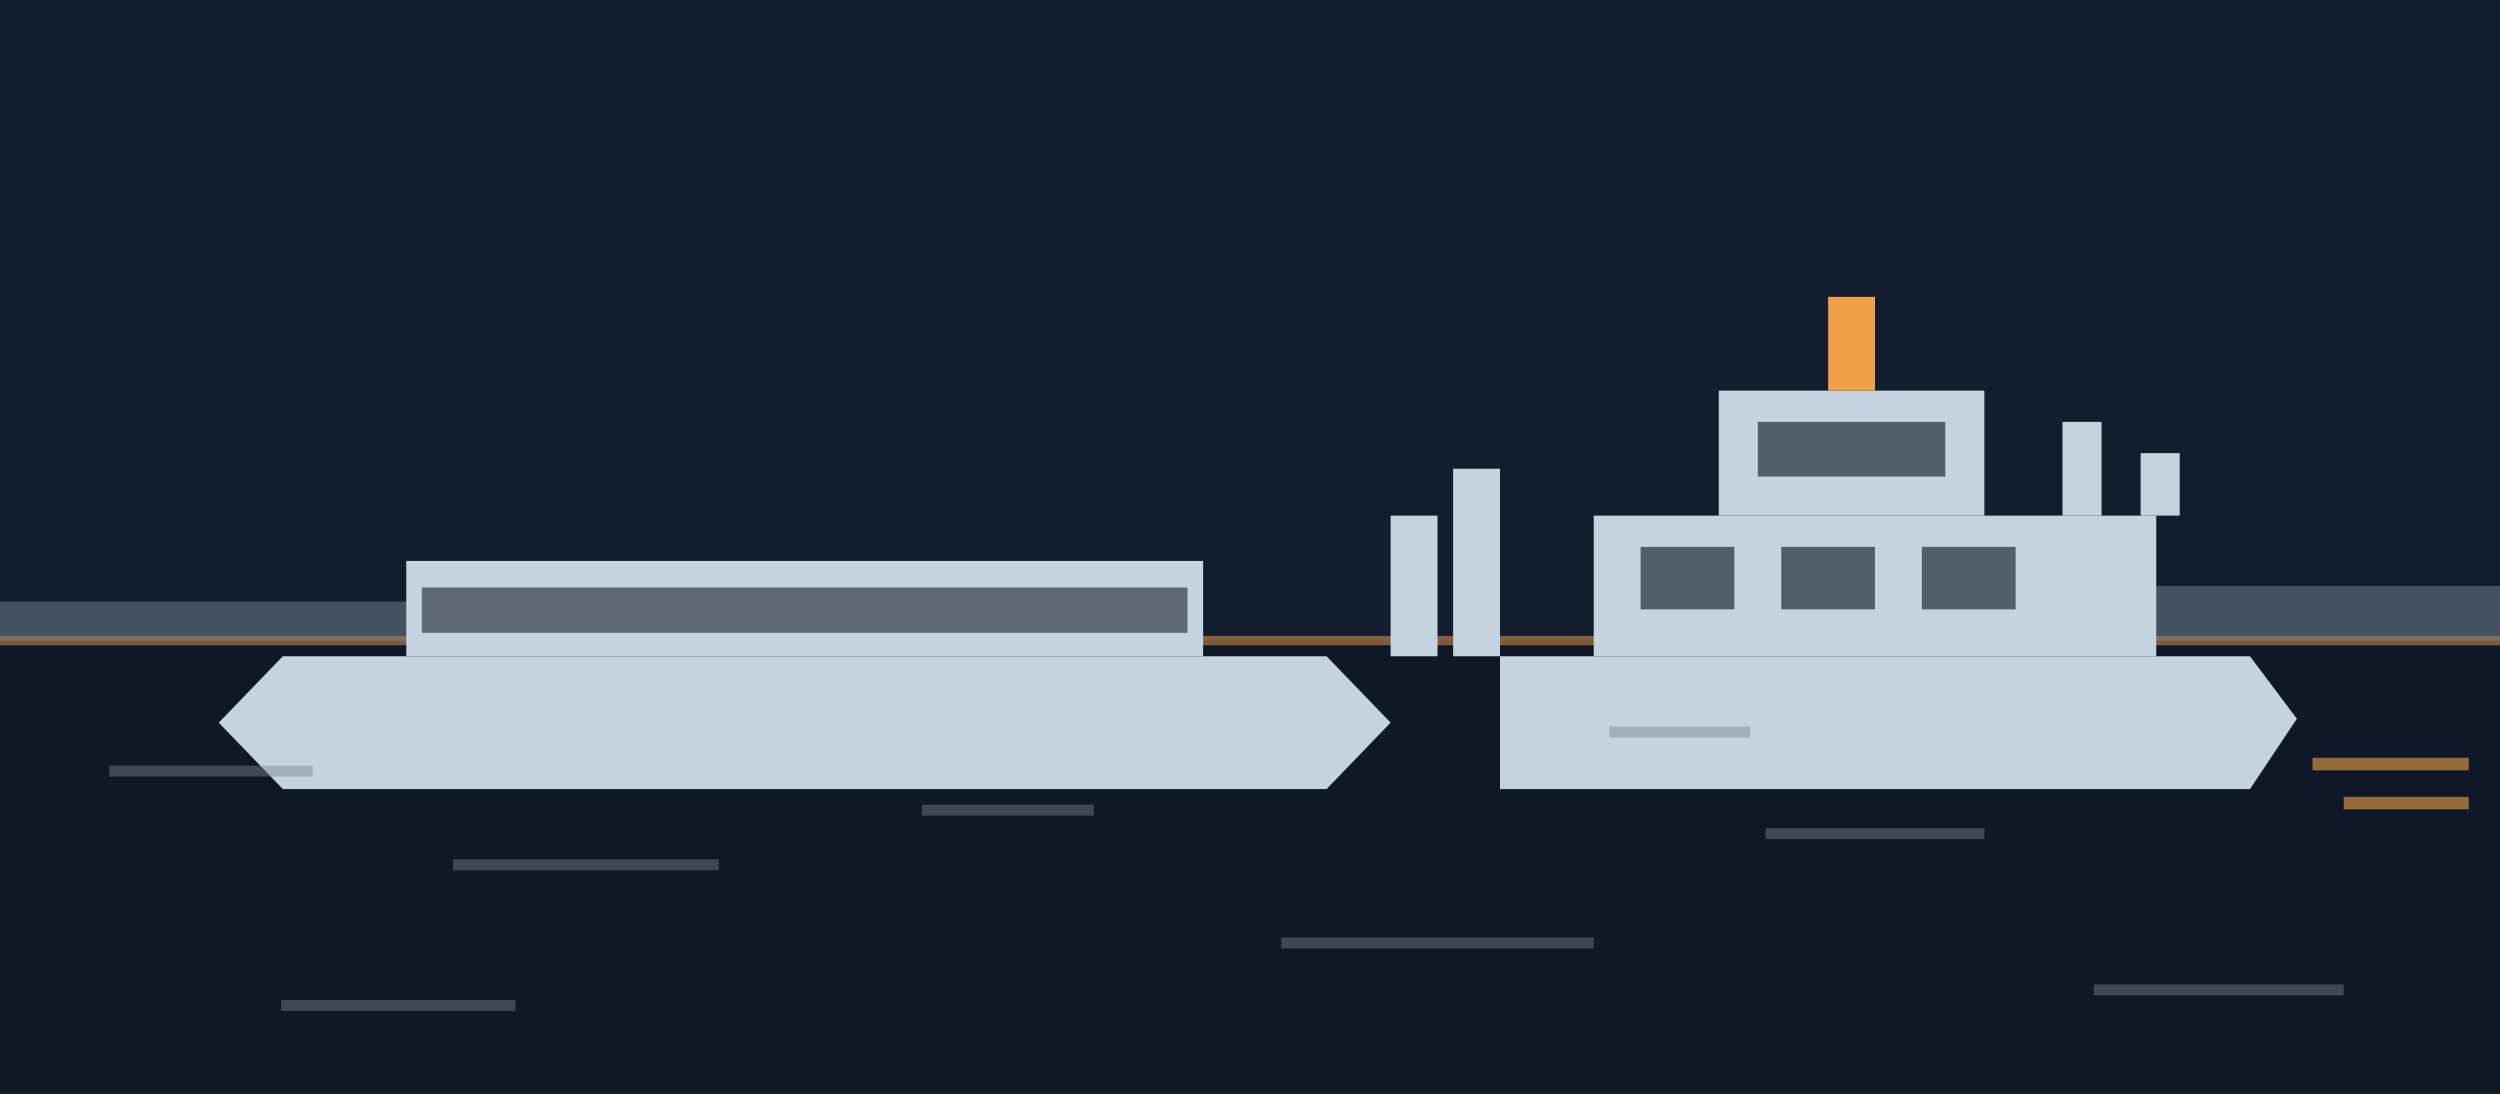
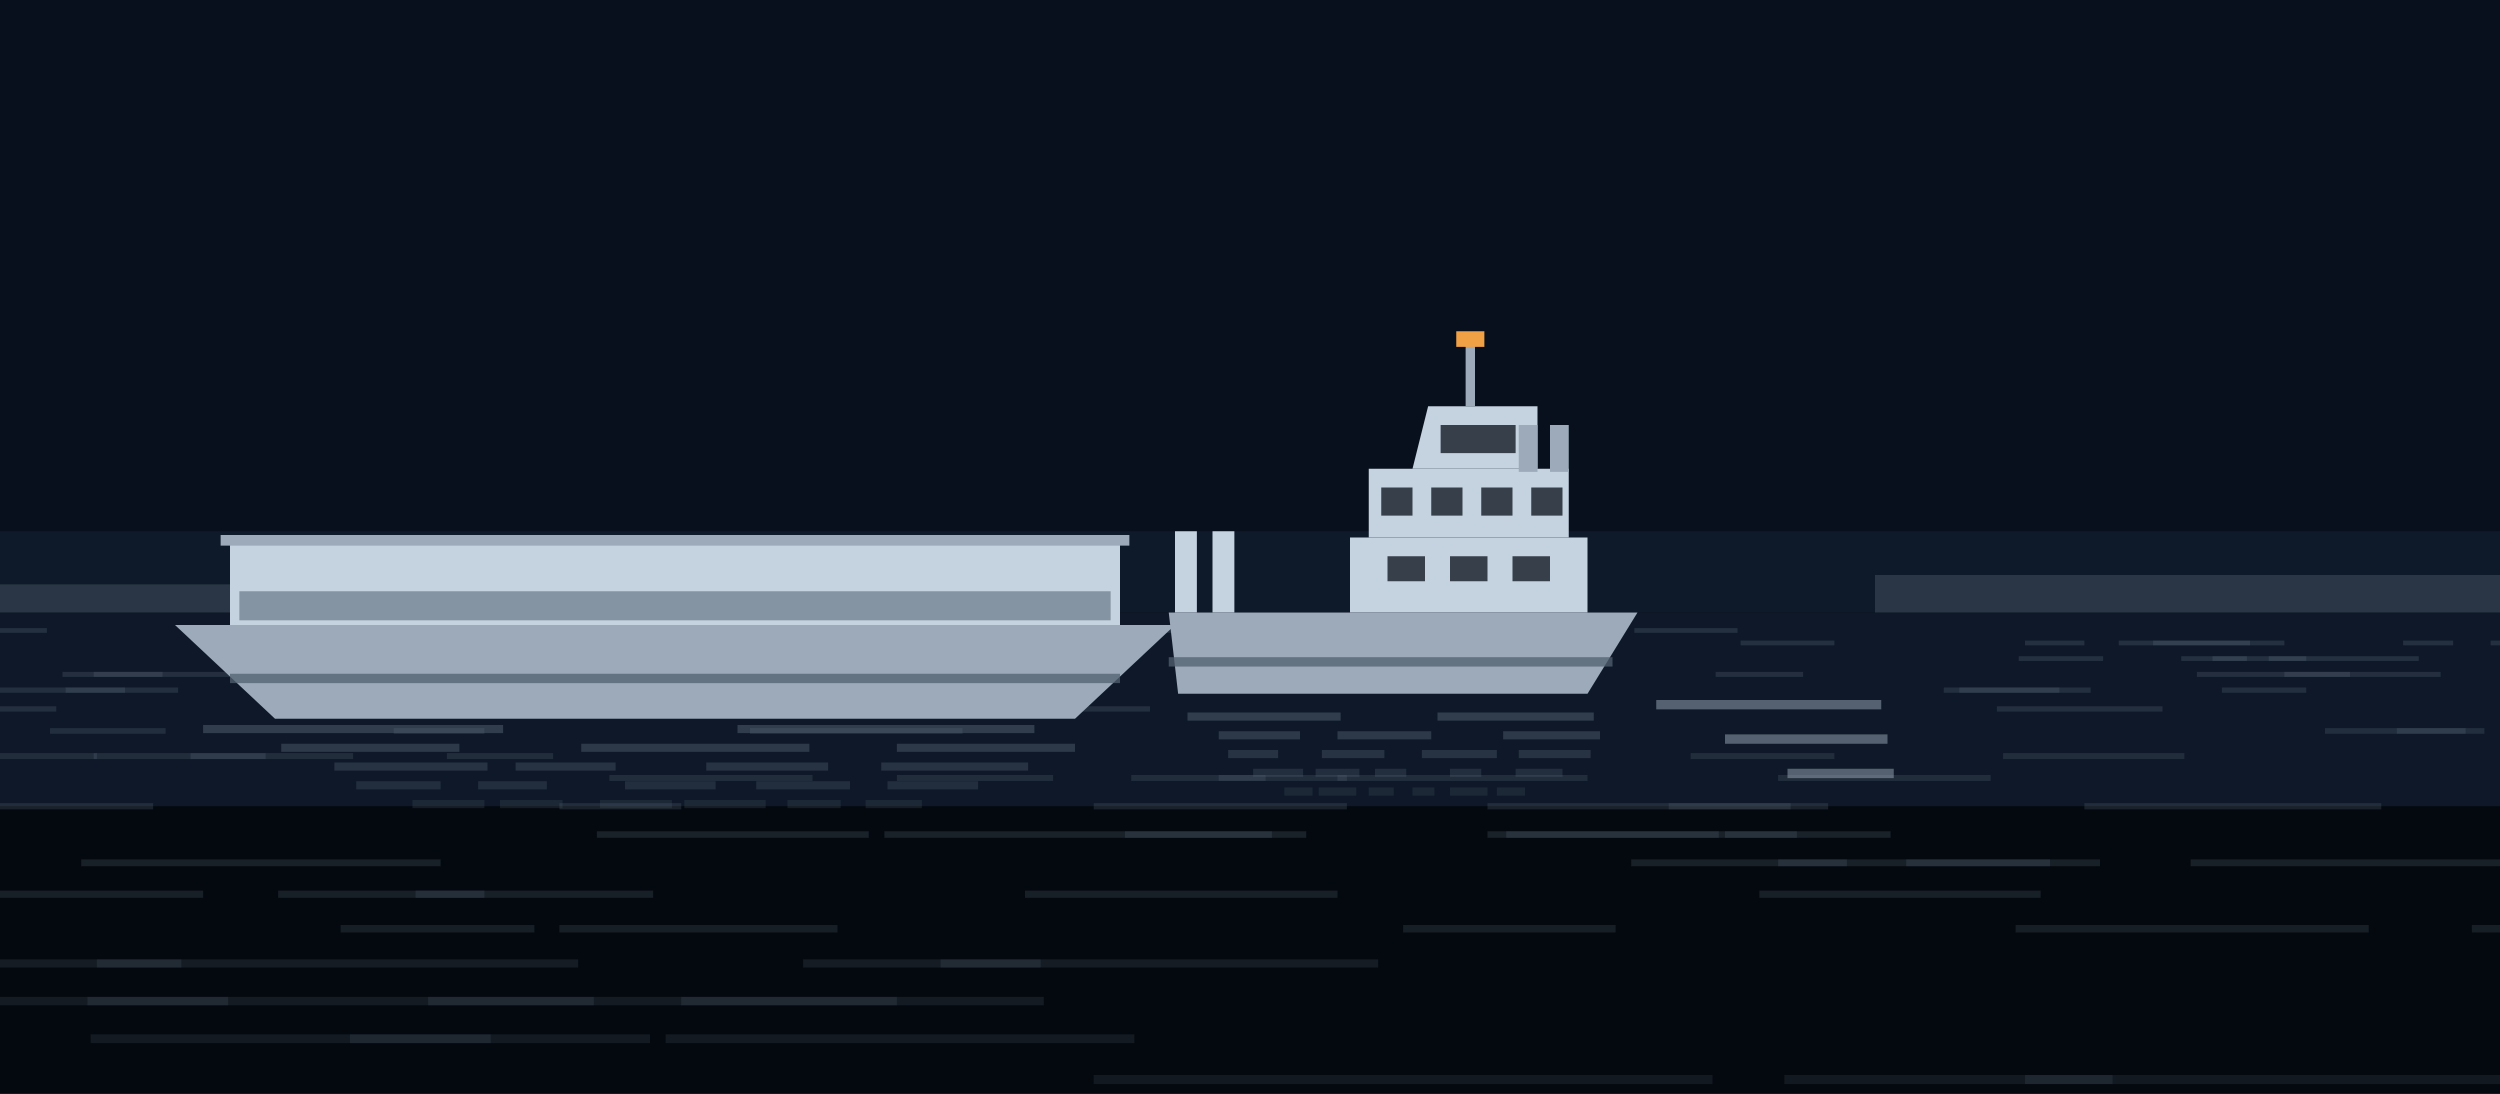
- <svg xmlns="http://www.w3.org/2000/svg" viewBox="0 0 320 140" role="img" aria-label="A towboat pushing a loaded barge">
+ <svg xmlns="http://www.w3.org/2000/svg" viewBox="0 0 800 350" role="img" aria-label="A towboat made up to a loaded hopper barge, pushing" preserveAspectRatio="xMidYMid slice">
  <style>
-     /* --hull-900 */  .ground { fill: #07101c; }
-     /* --hull-800 */  .sky    { fill: #121e30; }
-     /* --hull-850 */  .water  { fill: #0e1828; }
-     /* --mist-600 */  .far    { fill: #778294; }
-     /* --mist-200 */  .ink    { fill: #c5d2e0; }
-     /* --signal-500 */ .mark  { fill: #f0a045; }
-     /* --rust-500 */  .tier2  { fill: #ba6c47; }
-     .rule        { stroke: #778294; stroke-width: 1; fill: none; }
-     .wire        { stroke: #c5d2e0; stroke-width: 1.2; fill: none; }
-     .accent-rule { stroke: #f0a045; stroke-width: 1.4; fill: none; }
+     .ground  { fill: #07101c; }
+     .sky-hi  { fill: #07101c; }
+     .sky-lo  { fill: #121e30; }
+     .far     { fill: #2a3645; }
+     .mid     { fill: #51606f; }
+     .sea-hi  { fill: #0e1828; }
+     .sea-lo  { fill: #04090f; }
+     .deck    { fill: #c5d2e0; }
+     .side    { fill: #9caab9; }
+     .shade   { fill: #51606f; }
+     .dark    { fill: #363f4a; }
+     .mark    { fill: #f0a045; }
+     .tier2   { fill: #ba6c47; }
+     .hair { stroke: #51606f; fill: none; stroke-width: 1.4; }
+     .wire { stroke: #9caab9; fill: none; stroke-width: 1.6; stroke-linecap: round; }
+     .acc  { stroke: #f0a045; fill: none; stroke-width: 2; stroke-linecap: round; }
  </style>
-   <rect class="ground" width="320" height="140" />
-   <rect class="sky" width="320" height="82" />
-   <rect class="water" y="82" width="320" height="58" />
-   <rect class="mark" y="81.4" width="320" height="1.2" opacity="0.5" />
-   <g class="far" opacity="0.5">
-     <rect x="0" y="77" width="96" height="5" />
-     <rect x="252" y="75" width="68" height="7" />
-   </g>
-   <path class="ink" d="M36.2,84.0 H169.8 L178.0,92.5 L169.8,101.0 H36.2 L28.0,92.5 Z" />
-   <rect class="ink" x="52.0" y="71.8" width="102.0" height="12.2" />
-   <rect class="ground" x="54.0" y="75.2" width="98.0" height="5.8" opacity="0.55" />
-   <path class="ink" d="M192,84 H288 L294,92 L288,101 H192 Z" />
-   <rect class="ink" x="204" y="66" width="72" height="18" />
-   <rect class="ground" x="210" y="70" width="12" height="8" opacity="0.6" />
-   <rect class="ground" x="228" y="70" width="12" height="8" opacity="0.6" />
-   <rect class="ground" x="246" y="70" width="12" height="8" opacity="0.6" />
-   <rect class="ink" x="220" y="50" width="34" height="16" />
-   <rect class="ground" x="225" y="54" width="24" height="7" opacity="0.6" />
-   <rect class="ink" x="264" y="54" width="5" height="12" />
-   <rect class="ink" x="274" y="58" width="5" height="8" />
-   <rect class="ink" x="186" y="60" width="6" height="24" />
-   <rect class="ink" x="178" y="66" width="6" height="18" />
-   <rect class="mark" x="234" y="38" width="6" height="12" />
-   <g class="mark" opacity="0.6">
-     <rect x="296" y="97" width="20" height="1.6" />
-     <rect x="300" y="102" width="16" height="1.6" />
-   </g>
-   <g class="far" opacity="0.45">
-     <rect x="14" y="98" width="26" height="1.4" />
-     <rect x="58" y="110" width="34" height="1.4" />
-     <rect x="118" y="103" width="22" height="1.4" />
-     <rect x="164" y="120" width="40" height="1.4" />
-     <rect x="226" y="106" width="28" height="1.4" />
-     <rect x="268" y="126" width="32" height="1.4" />
-     <rect x="36" y="128" width="30" height="1.4" />
-     <rect x="206" y="93" width="18" height="1.4" />
+   <rect class="ground" width="800" height="350" />
+   <rect class="sky-hi" width="800" height="170" />
+   <rect class="sky-lo" y="170" width="800" height="26" opacity="0.65" />
+   <rect class="sea-hi" y="196" width="800" height="62" />
+   <rect class="sea-lo" y="258" width="800" height="92" />
+   <g class="far">
+     <rect x="0" y="187" width="168" height="9" />
+     <rect x="196" y="190" width="128" height="6" />
+     <rect x="600" y="184" width="200" height="12" />
+   </g>
+   <g class="mid">
+     <rect x="-48" y="201" width="39" height="1.5" opacity="0.33" />
+     <rect x="351" y="201" width="27" height="1.5" opacity="0.33" />
+     <rect x="141" y="201" width="35" height="1.5" opacity="0.33" />
+     <rect x="266" y="201" width="33" height="1.5" opacity="0.33" />
+     <rect x="849" y="201" width="24" height="1.5" opacity="0.33" />
+     <rect x="523" y="201" width="33" height="1.5" opacity="0.33" />
+     <rect x="-24" y="201" width="39" height="1.5" opacity="0.33" />
+     <rect x="142" y="201" width="25" height="1.5" opacity="0.33" />
+     <rect x="648" y="205" width="19" height="1.5" opacity="0.33" />
+     <rect x="557" y="205" width="30" height="1.5" opacity="0.33" />
+     <rect x="797" y="205" width="35" height="1.5" opacity="0.33" />
+     <rect x="678" y="205" width="42" height="1.5" opacity="0.33" />
+     <rect x="467" y="205" width="19" height="1.5" opacity="0.33" />
+     <rect x="119" y="205" width="26" height="1.5" opacity="0.33" />
+     <rect x="689" y="205" width="42" height="1.5" opacity="0.33" />
+     <rect x="769" y="205" width="16" height="1.5" opacity="0.33" />
+     <rect x="472" y="210" width="34" height="1.5" opacity="0.33" />
+     <rect x="138" y="210" width="35" height="1.5" opacity="0.33" />
+     <rect x="726" y="210" width="48" height="1.5" opacity="0.33" />
+     <rect x="708" y="210" width="30" height="1.5" opacity="0.33" />
+     <rect x="485" y="210" width="24" height="1.5" opacity="0.33" />
+     <rect x="175" y="210" width="40" height="1.5" opacity="0.33" />
+     <rect x="698" y="210" width="21" height="1.5" opacity="0.33" />
+     <rect x="646" y="210" width="27" height="1.5" opacity="0.33" />
+     <rect x="30" y="215" width="54" height="1.6" opacity="0.32" />
+     <rect x="731" y="215" width="50" height="1.6" opacity="0.32" />
+     <rect x="703" y="215" width="49" height="1.6" opacity="0.32" />
+     <rect x="317" y="215" width="32" height="1.6" opacity="0.32" />
+     <rect x="549" y="215" width="28" height="1.6" opacity="0.32" />
+     <rect x="383" y="215" width="52" height="1.6" opacity="0.32" />
+     <rect x="323" y="215" width="30" height="1.6" opacity="0.32" />
+     <rect x="20" y="215" width="32" height="1.6" opacity="0.32" />
+     <rect x="622" y="220" width="47" height="1.7" opacity="0.31" />
+     <rect x="627" y="220" width="32" height="1.7" opacity="0.31" />
+     <rect x="-14" y="220" width="54" height="1.7" opacity="0.31" />
+     <rect x="120" y="220" width="32" height="1.7" opacity="0.31" />
+     <rect x="711" y="220" width="27" height="1.7" opacity="0.31" />
+     <rect x="21" y="220" width="36" height="1.7" opacity="0.31" />
+     <rect x="835" y="220" width="23" height="1.7" opacity="0.31" />
+     <rect x="-39" y="220" width="26" height="1.7" opacity="0.31" />
+     <rect x="-12" y="226" width="30" height="1.7" opacity="0.31" />
+     <rect x="639" y="226" width="53" height="1.7" opacity="0.31" />
+     <rect x="337" y="226" width="31" height="1.7" opacity="0.31" />
+     <rect x="811" y="226" width="59" height="1.7" opacity="0.31" />
+     <rect x="856" y="226" width="74" height="1.7" opacity="0.31" />
+     <rect x="143" y="226" width="62" height="1.7" opacity="0.31" />
+     <rect x="204" y="226" width="72" height="1.7" opacity="0.31" />
+     <rect x="-50" y="233" width="34" height="1.8" opacity="0.30" />
+     <rect x="16" y="233" width="37" height="1.8" opacity="0.30" />
+     <rect x="767" y="233" width="28" height="1.8" opacity="0.30" />
+     <rect x="852" y="233" width="42" height="1.8" opacity="0.30" />
+     <rect x="744" y="233" width="45" height="1.8" opacity="0.30" />
+     <rect x="126" y="233" width="29" height="1.8" opacity="0.30" />
+     <rect x="240" y="233" width="68" height="1.8" opacity="0.30" />
+     <rect x="808" y="241" width="57" height="1.9" opacity="0.29" />
+     <rect x="61" y="241" width="52" height="1.9" opacity="0.29" />
+     <rect x="641" y="241" width="58" height="1.9" opacity="0.29" />
+     <rect x="541" y="241" width="46" height="1.9" opacity="0.29" />
+     <rect x="143" y="241" width="34" height="1.9" opacity="0.29" />
+     <rect x="-40" y="241" width="71" height="1.9" opacity="0.29" />
+     <rect x="30" y="241" width="55" height="1.9" opacity="0.29" />
+     <rect x="428" y="248" width="80" height="1.9" opacity="0.29" />
+     <rect x="569" y="248" width="68" height="1.9" opacity="0.29" />
+     <rect x="390" y="248" width="41" height="1.9" opacity="0.29" />
+     <rect x="195" y="248" width="65" height="1.9" opacity="0.29" />
+     <rect x="287" y="248" width="50" height="1.9" opacity="0.29" />
+     <rect x="362" y="248" width="43" height="1.9" opacity="0.29" />
+     <rect x="534" y="257" width="39" height="2.0" opacity="0.28" />
+     <rect x="179" y="257" width="39" height="2.0" opacity="0.28" />
+     <rect x="-50" y="257" width="99" height="2.0" opacity="0.28" />
+     <rect x="667" y="257" width="95" height="2.0" opacity="0.28" />
+     <rect x="476" y="257" width="109" height="2.0" opacity="0.28" />
+     <rect x="350" y="257" width="81" height="2.0" opacity="0.28" />
+     <rect x="552" y="266" width="53" height="2.1" opacity="0.27" />
+     <rect x="191" y="266" width="87" height="2.1" opacity="0.27" />
+     <rect x="476" y="266" width="74" height="2.1" opacity="0.27" />
+     <rect x="482" y="266" width="93" height="2.1" opacity="0.27" />
+     <rect x="283" y="266" width="124" height="2.1" opacity="0.27" />
+     <rect x="360" y="266" width="58" height="2.1" opacity="0.27" />
+     <rect x="569" y="275" width="87" height="2.2" opacity="0.26" />
+     <rect x="26" y="275" width="115" height="2.2" opacity="0.26" />
+     <rect x="610" y="275" width="62" height="2.2" opacity="0.26" />
+     <rect x="701" y="275" width="112" height="2.2" opacity="0.26" />
+     <rect x="522" y="275" width="69" height="2.2" opacity="0.26" />
+     <rect x="563" y="285" width="90" height="2.3" opacity="0.25" />
+     <rect x="-37" y="285" width="102" height="2.3" opacity="0.25" />
+     <rect x="89" y="285" width="66" height="2.3" opacity="0.25" />
+     <rect x="133" y="285" width="76" height="2.3" opacity="0.25" />
+     <rect x="328" y="285" width="100" height="2.3" opacity="0.25" />
+     <rect x="645" y="296" width="113" height="2.4" opacity="0.24" />
+     <rect x="179" y="296" width="89" height="2.4" opacity="0.24" />
+     <rect x="791" y="296" width="113" height="2.4" opacity="0.24" />
+     <rect x="109" y="296" width="62" height="2.4" opacity="0.24" />
+     <rect x="449" y="296" width="68" height="2.4" opacity="0.24" />
+     <rect x="-15" y="307" width="73" height="2.6" opacity="0.22" />
+     <rect x="31" y="307" width="154" height="2.6" opacity="0.22" />
+     <rect x="301" y="307" width="140" height="2.6" opacity="0.22" />
+     <rect x="257" y="307" width="76" height="2.6" opacity="0.22" />
+     <rect x="-3" y="319" width="76" height="2.7" opacity="0.21" />
+     <rect x="218" y="319" width="116" height="2.7" opacity="0.21" />
+     <rect x="137" y="319" width="150" height="2.7" opacity="0.21" />
+     <rect x="28" y="319" width="162" height="2.7" opacity="0.21" />
+     <rect x="213" y="331" width="150" height="2.8" opacity="0.20" />
+     <rect x="112" y="331" width="96" height="2.8" opacity="0.20" />
+     <rect x="29" y="331" width="128" height="2.8" opacity="0.20" />
+     <rect x="648" y="344" width="180" height="2.9" opacity="0.19" />
+     <rect x="350" y="344" width="198" height="2.9" opacity="0.19" />
+     <rect x="571" y="344" width="105" height="2.9" opacity="0.19" />
+   </g>
+   <path class="side" d="M88.0,230.0 L56.0,200.0 L376.0,200.0 L344.0,230.0 Z" />
+   <rect class="shade" x="73.6" y="215.6" width="284.8" height="3.0" opacity="0.75" />
+   <rect class="deck" x="73.6" y="174.2" width="284.8" height="25.8" />
+   <rect class="side" x="70.6" y="171.2" width="290.8" height="3.4" />
+   <rect class="shade" x="76.6" y="189.2" width="278.8" height="9.3" opacity="0.55" />
+   <g class="mid">
+     <rect x="65" y="232" width="96" height="2.6" opacity="0.52" />
+     <rect x="236" y="232" width="95" height="2.6" opacity="0.52" />
+     <rect x="90" y="238" width="57" height="2.6" opacity="0.45" />
+     <rect x="186" y="238" width="73" height="2.6" opacity="0.45" />
+     <rect x="287" y="238" width="57" height="2.6" opacity="0.45" />
+     <rect x="107" y="244" width="49" height="2.6" opacity="0.37" />
+     <rect x="165" y="244" width="32" height="2.6" opacity="0.37" />
+     <rect x="226" y="244" width="39" height="2.6" opacity="0.37" />
+     <rect x="282" y="244" width="47" height="2.6" opacity="0.37" />
+     <rect x="114" y="250" width="27" height="2.6" opacity="0.30" />
+     <rect x="153" y="250" width="22" height="2.6" opacity="0.30" />
+     <rect x="200" y="250" width="29" height="2.6" opacity="0.30" />
+     <rect x="242" y="250" width="30" height="2.6" opacity="0.30" />
+     <rect x="284" y="250" width="29" height="2.6" opacity="0.30" />
+     <rect x="132" y="256" width="23" height="2.6" opacity="0.22" />
+     <rect x="160" y="256" width="20" height="2.6" opacity="0.22" />
+     <rect x="192" y="256" width="23" height="2.6" opacity="0.22" />
+     <rect x="219" y="256" width="26" height="2.6" opacity="0.22" />
+     <rect x="252" y="256" width="17" height="2.6" opacity="0.22" />
+     <rect x="277" y="256" width="18" height="2.6" opacity="0.22" />
+   </g>
+   <path class="side" d="M374.0,196.0 L524.0,196.0 L508.0,222.0 L377.0,222.0 Z" />
+   <rect class="shade" x="374.0" y="210.3" width="142.0" height="3.0" opacity="0.75" />
+   <rect class="deck" x="376.0" y="170.0" width="7.0" height="26.0" />
+   <rect class="deck" x="388.0" y="170.0" width="7.0" height="26.0" />
+   <rect class="deck" x="432.0" y="172.0" width="76.0" height="24.0" />
+   <rect class="deck" x="438.0" y="150.0" width="64.0" height="22.0" />
+   <rect class="dark" x="442.0" y="156.0" width="10.0" height="9.0" />
+   <rect class="dark" x="458.0" y="156.0" width="10.0" height="9.0" />
+   <rect class="dark" x="474.0" y="156.0" width="10.0" height="9.0" />
+   <rect class="dark" x="490.0" y="156.0" width="10.0" height="9.0" />
+   <rect class="dark" x="444.0" y="178.0" width="12.0" height="8.0" />
+   <rect class="dark" x="464.0" y="178.0" width="12.0" height="8.0" />
+   <rect class="dark" x="484.0" y="178.0" width="12.0" height="8.0" />
+   <path class="deck" d="M452.0,150.0 L457.0,130.0 L492.0,130.0 L492.0,150.0 Z" />
+   <rect class="dark" x="461.0" y="136.0 " width="24.0" height="9.0" />
+   <rect class="side" x="469.0" y="110.0" width="3.0" height="20.0" />
+   <rect class="mark" x="466.0" y="106.0" width="9.0" height="5.0" />
+   <rect class="side" x="496.0" y="136.0" width="6.0" height="15.0" />
+   <rect class="side" x="486.0" y="136.0" width="6.0" height="15.0" />
+   <g class="mid">
+     <rect x="380" y="228" width="49" height="2.6" opacity="0.52" />
+     <rect x="460" y="228" width="50" height="2.6" opacity="0.52" />
+     <rect x="390" y="234" width="26" height="2.6" opacity="0.45" />
+     <rect x="428" y="234" width="30" height="2.6" opacity="0.45" />
+     <rect x="481" y="234" width="31" height="2.6" opacity="0.45" />
+     <rect x="393" y="240" width="16" height="2.6" opacity="0.37" />
+     <rect x="423" y="240" width="20" height="2.6" opacity="0.37" />
+     <rect x="455" y="240" width="24" height="2.6" opacity="0.37" />
+     <rect x="486" y="240" width="23" height="2.6" opacity="0.37" />
+     <rect x="401" y="246" width="16" height="2.6" opacity="0.30" />
+     <rect x="421" y="246" width="14" height="2.6" opacity="0.30" />
+     <rect x="440" y="246" width="10" height="2.6" opacity="0.30" />
+     <rect x="464" y="246" width="10" height="2.6" opacity="0.30" />
+     <rect x="485" y="246" width="15" height="2.6" opacity="0.30" />
+     <rect x="411" y="252" width="9" height="2.6" opacity="0.22" />
+     <rect x="422" y="252" width="12" height="2.6" opacity="0.22" />
+     <rect x="438" y="252" width="8" height="2.6" opacity="0.22" />
+     <rect x="452" y="252" width="7" height="2.6" opacity="0.22" />
+     <rect x="464" y="252" width="12" height="2.6" opacity="0.22" />
+     <rect x="479" y="252" width="9" height="2.6" opacity="0.22" />
+   </g>
+   <g class="side" opacity="0.5">
+     <rect x="530" y="224" width="72" height="3" />
+     <rect x="552" y="235" width="52" height="3" />
+     <rect x="572" y="246" width="34" height="3" />
  </g>
</svg>
